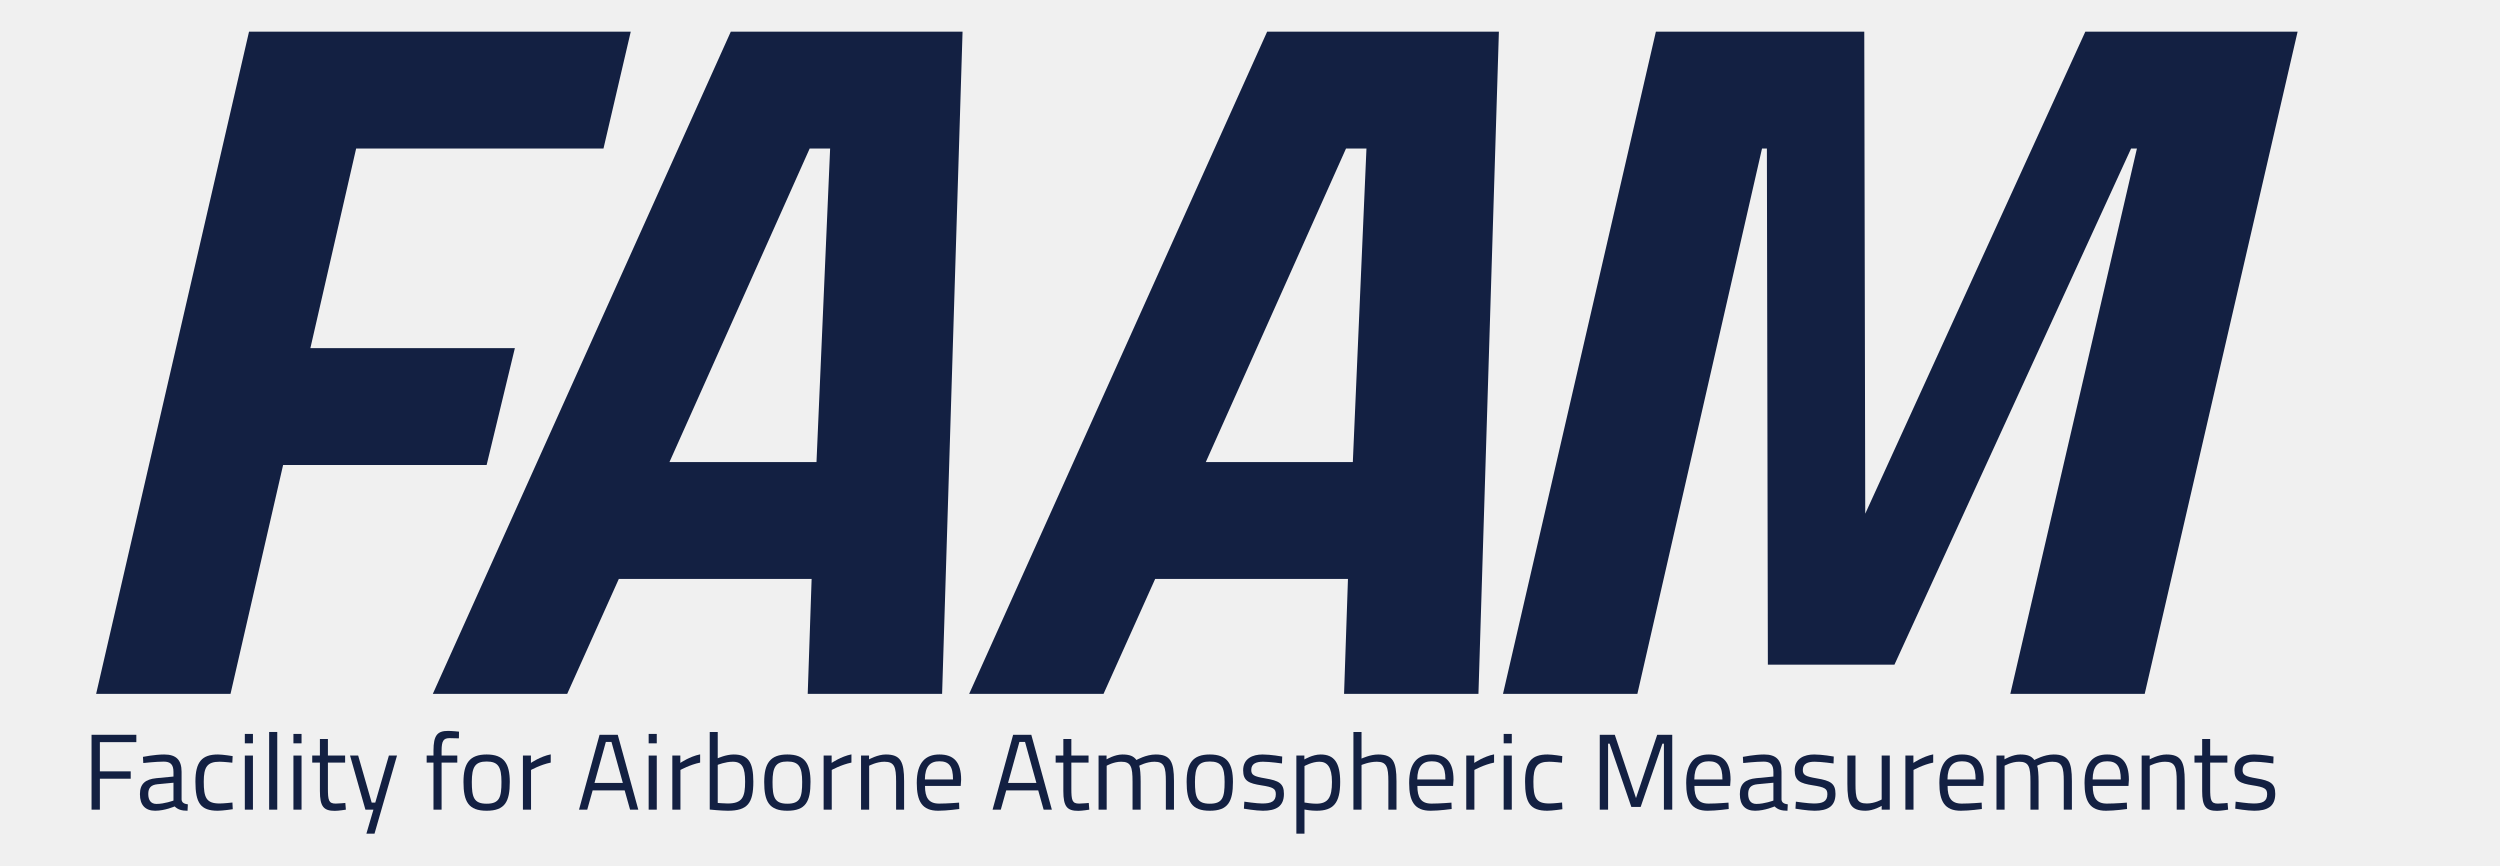
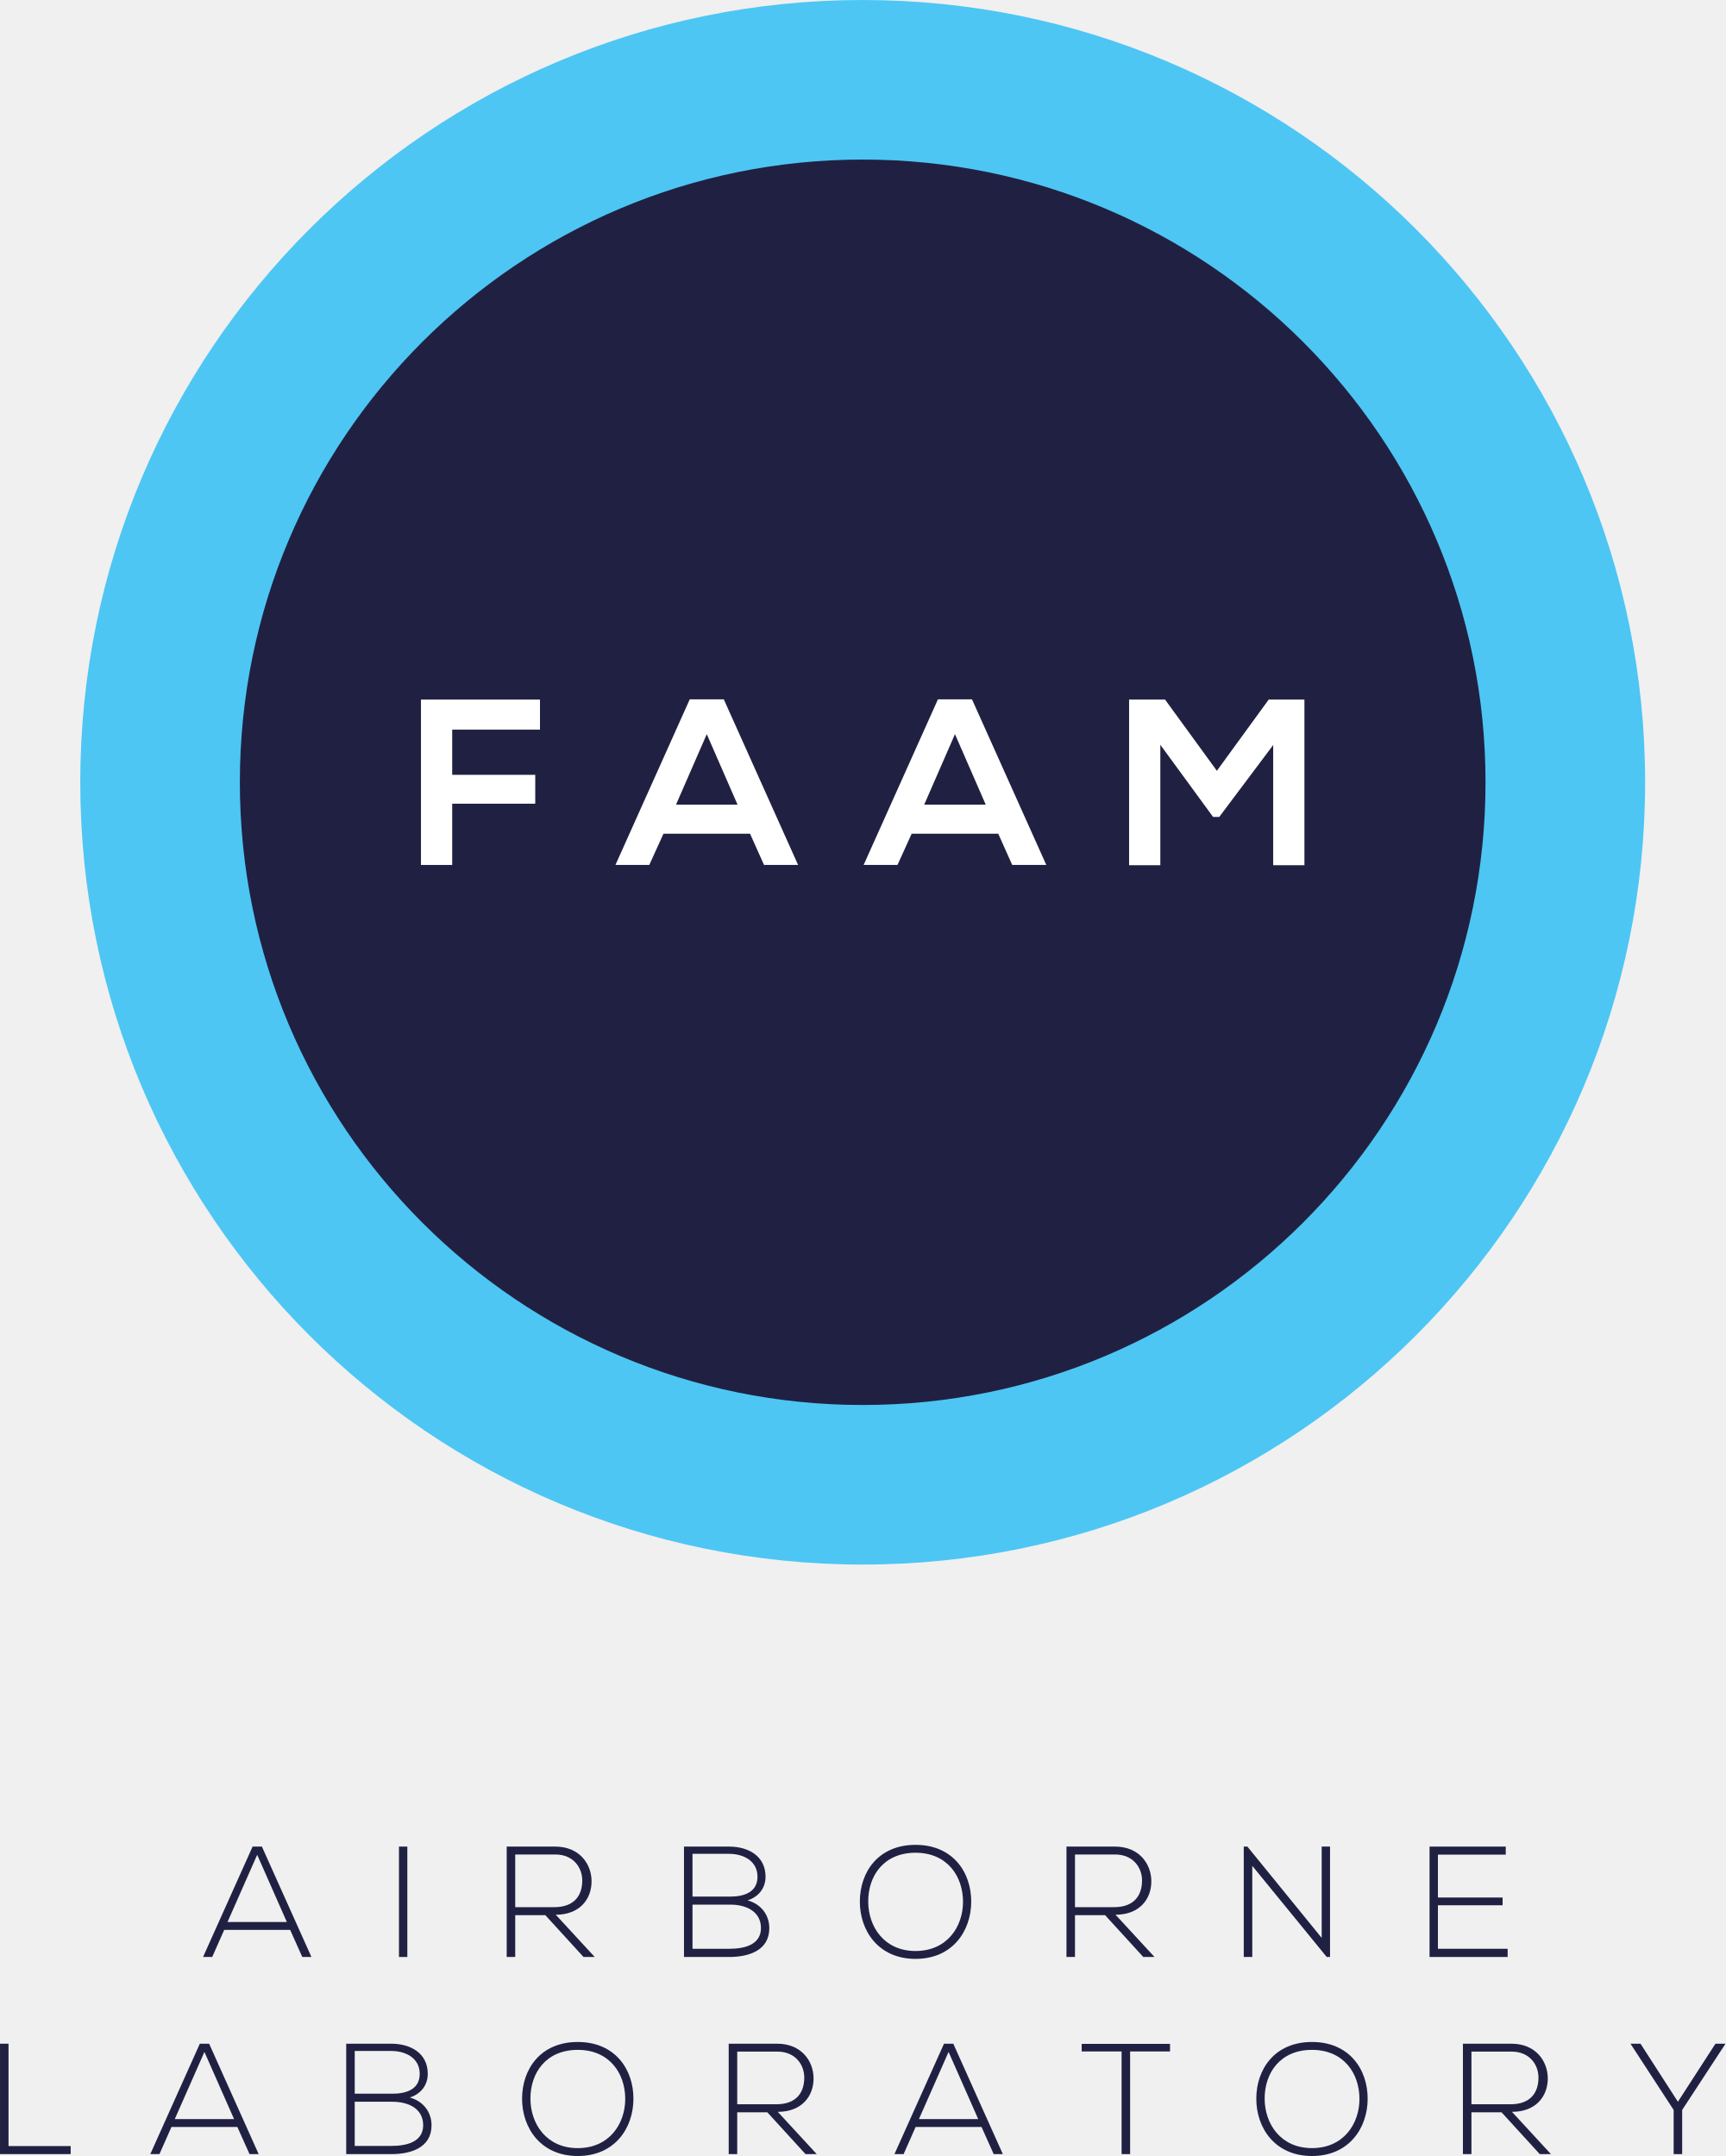
- <svg xmlns="http://www.w3.org/2000/svg" width="539.51" height="186.749" id="svg2" version="1.1">
-   <defs id="defs4">
-     </defs>
-   <g id="layer1" transform="translate(-109.3089,-292.4844)">
-     <g style="font-size:210.144px;font-style:normal;font-weight:normal;fill:#132042;fill-opacity:1;stroke:none;font-family:Titillium;-inkscape-font-specification:Titillium" id="text2816">
-       <path d="m 130.056,442.221 29,0 11.348,-49.384 43.92,0 6.094,-25.217 -44.13,0 9.877,-43.08 53.377,0 5.884,-25.217 -82.377,0 -32.993,142.898" style="font-style:italic;font-weight:bold;fill:#132042" id="path2822" />
-       <path d="m 202.713,442.221 29,0 11.138,-24.797 41.609,0 -0.841,24.797 29,0 4.413,-142.898 -50.014,0 -64.304,142.898 m 81.326,-117.681 4.413,0 -2.942,67.666 -31.732,0 30.261,-67.666" style="font-style:italic;font-weight:bold;fill:#132042" id="path2824" />
-       <path d="m 318.457,442.221 29,0 11.138,-24.797 41.609,0 -0.841,24.797 29,0 4.413,-142.898 -50.014,0 -64.304,142.898 m 81.326,-117.681 4.413,0 -2.942,67.666 -31.732,0 30.261,-67.666" style="font-style:italic;font-weight:bold;fill:#132042" id="path2826" />
-       <path d="m 433.662,442.221 29,0 26.898,-117.681 1.051,0 0.21,111.377 27.319,0 51.065,-111.377 1.261,0 -27.319,117.681 29,0 32.993,-142.898 -45.811,0 -47.493,104.021 -0.21,-104.021 -44.971,0 -32.993,142.898" style="font-style:italic;font-weight:bold;fill:#132042" id="path2828" />
+ <svg xmlns="http://www.w3.org/2000/svg" id="svg2" version="1.1" width="228.095" height="285.078" xml:space="preserve">
+   <defs id="defs6">
+     <clipPath clipPathUnits="userSpaceOnUse" id="clipPath20">
+       <path d="M 0,2280.62 0,0 l 1824.76,0 0,2280.62 -1824.76,0 z" id="path22" />
+     </clipPath>
+   </defs>
+   <g id="g12" transform="matrix(1.25,0,0,-1.25,-303.2324,534.3753)">
+     <g id="g2951">
+       <path d="m 272.921,224.193 -3.136,7.106 -3.136,-7.106 6.273,0 z m 1.635,-3.703 -1.285,2.869 -6.973,0 -1.268,-2.869 -0.968,0 5.238,11.677 0.984,0 5.238,-11.677 -0.968,0" style="fill:#202142;fill-opacity:1;fill-rule:nonzero;stroke:none" id="path24" />
+       <path d="m 284.781,220.49 0.884,0 0,11.677 -0.884,0 0,-11.677 z" style="fill:#202142;fill-opacity:1;fill-rule:nonzero;stroke:none" id="path26" />
+       <path d="m 297.075,225.761 4.138,0 c 2.035,0 2.936,1.152 2.953,2.786 0.016,1.368 -0.918,2.786 -2.853,2.786 l -4.238,0 0,-5.572 z m 8.408,-5.271 -1.184,0 -4.037,4.421 -3.187,0 0,-4.421 -0.901,0 0,11.677 c 1.718,0 3.42,0 5.139,0 2.535,0 3.82,-1.818 3.836,-3.636 0.017,-1.902 -1.234,-3.571 -3.786,-3.571 l 4.12,-4.47" style="fill:#202142;fill-opacity:1;fill-rule:nonzero;stroke:none" id="path28" />
+       <path d="m 315.825,221.357 3.888,0 c 1.468,0 3.353,0.35 3.353,2.203 -0.016,1.818 -1.668,2.469 -3.236,2.469 -1.401,0 -2.602,0 -4.004,0 l 0,-4.672 z m 0,5.522 4.004,0 c 1.401,0 2.869,0.434 2.869,2.102 0,1.702 -1.535,2.419 -2.986,2.419 l -3.888,0 0,-4.521 z m 7.724,2.102 c 0,-1.201 -0.734,-2.135 -1.902,-2.502 1.468,-0.4 2.302,-1.585 2.302,-2.937 0,-2.402 -2.236,-3.052 -4.237,-3.052 -1.702,0 -3.087,0 -4.788,0 l 0,11.677 c 1.685,0 3.086,0 4.788,0 1.968,0 3.837,-0.967 3.837,-3.186" style="fill:#202142;fill-opacity:1;fill-rule:nonzero;stroke:none" id="path30" />
+       <path d="m 334.408,226.329 c 0.016,-2.636 1.685,-5.206 5.004,-5.206 3.337,0 5.022,2.57 5.022,5.206 0,2.702 -1.668,5.188 -5.022,5.188 -3.353,0 -5.021,-2.436 -5.004,-5.188 z m 10.894,-0.017 c -0.017,-3.069 -1.969,-6.023 -5.89,-6.023 -3.92,0 -5.889,2.97 -5.889,6.056 0,3.136 1.952,6.006 5.889,6.006 3.938,0 5.906,-2.886 5.89,-6.039" style="fill:#202142;fill-opacity:1;fill-rule:nonzero;stroke:none" id="path32" />
+       <path d="m 356.276,225.761 4.138,0 c 2.035,0 2.937,1.152 2.953,2.786 0.017,1.368 -0.918,2.786 -2.852,2.786 l -4.239,0 0,-5.572 z m 8.409,-5.271 -1.185,0 -4.037,4.421 -3.187,0 0,-4.421 -0.9,0 0,11.677 c 1.719,0 3.42,0 5.139,0 2.535,0 3.819,-1.818 3.836,-3.636 0.017,-1.902 -1.235,-3.571 -3.787,-3.571 l 4.121,-4.47" style="fill:#202142;fill-opacity:1;fill-rule:nonzero;stroke:none" id="path34" />
+       <path d="m 374.509,232.167 7.858,-9.659 0,9.659 0.884,0 0,-11.677 -0.351,0 -7.874,9.642 0,-9.642 -0.901,0 0,11.677 0.384,0" style="fill:#202142;fill-opacity:1;fill-rule:nonzero;stroke:none" id="path36" />
+       <path d="m 394.66,226.779 6.84,0 0,-0.818 -6.84,0 0,-4.604 7.374,0 0,-0.867 -8.259,0 0,11.677 8.058,0 0,-0.85 -7.173,0 0,-4.538" style="fill:#202142;fill-opacity:1;fill-rule:nonzero;stroke:none" id="path38" />
+       <path d="m 243.487,211.316 0,-10.827 6.573,0 0,-0.851 -7.473,0 0,11.678 0.901,0" style="fill:#202142;fill-opacity:1;fill-rule:nonzero;stroke:none" id="path40" />
+       <path d="m 267.341,203.341 -3.136,7.107 -3.136,-7.107 6.273,0 z m 1.635,-3.703 -1.285,2.869 -6.973,0 -1.268,-2.869 -0.968,0 5.238,11.678 0.984,0 5.238,-11.678 -0.967,0" style="fill:#202142;fill-opacity:1;fill-rule:nonzero;stroke:none" id="path42" />
+       <path d="m 280.102,200.505 3.887,0 c 1.468,0 3.353,0.351 3.353,2.202 -0.017,1.819 -1.668,2.469 -3.236,2.469 -1.401,0 -2.602,0 -4.004,0 l 0,-4.671 z m 0,5.523 4.004,0 c 1.401,0 2.869,0.433 2.869,2.101 0,1.702 -1.535,2.419 -2.986,2.419 l -3.887,0 0,-4.52 z m 7.724,2.101 c 0,-1.201 -0.734,-2.135 -1.902,-2.503 1.468,-0.399 2.302,-1.585 2.302,-2.935 0,-2.402 -2.235,-3.053 -4.237,-3.053 -1.702,0 -3.086,0 -4.788,0 l 0,11.678 c 1.685,0 3.086,0 4.788,0 1.968,0 3.837,-0.968 3.837,-3.187" style="fill:#202142;fill-opacity:1;fill-rule:nonzero;stroke:none" id="path44" />
+       <path d="m 298.684,205.477 c 0.017,-2.636 1.686,-5.205 5.005,-5.205 3.336,0 5.021,2.569 5.021,5.205 0,2.702 -1.668,5.188 -5.021,5.188 -3.353,0 -5.021,-2.436 -5.005,-5.188 z m 10.894,-0.017 c -0.016,-3.069 -1.968,-6.022 -5.889,-6.022 -3.92,0 -5.889,2.97 -5.889,6.056 0,3.135 1.952,6.005 5.889,6.005 3.938,0 5.906,-2.886 5.889,-6.039" style="fill:#202142;fill-opacity:1;fill-rule:nonzero;stroke:none" id="path46" />
+       <path d="m 320.554,204.91 4.138,0 c 2.035,0 2.936,1.151 2.953,2.786 0.016,1.368 -0.918,2.786 -2.853,2.786 l -4.237,0 0,-5.572 z m 8.408,-5.272 -1.185,0 -4.037,4.421 -3.186,0 0,-4.421 -0.901,0 0,11.678 c 1.719,0 3.42,0 5.139,0 2.535,0 3.82,-1.819 3.837,-3.637 0.017,-1.902 -1.235,-3.57 -3.787,-3.57 l 4.121,-4.471" style="fill:#202142;fill-opacity:1;fill-rule:nonzero;stroke:none" id="path48" />
+       <path d="m 346.043,203.341 -3.136,7.107 -3.136,-7.107 6.272,0 z m 1.635,-3.703 -1.284,2.869 -6.974,0 -1.268,-2.869 -0.968,0 5.239,11.678 0.983,0 5.239,-11.678 -0.968,0" style="fill:#202142;fill-opacity:1;fill-rule:nonzero;stroke:none" id="path50" />
+       <path d="m 361.206,210.498 -4.221,0 0,0.8 9.342,0 0,-0.8 -4.221,0 0,-10.86 -0.9,0 0,10.86" style="fill:#202142;fill-opacity:1;fill-rule:nonzero;stroke:none" id="path52" />
+       <path d="m 376.335,205.477 c 0.018,-2.636 1.686,-5.205 5.005,-5.205 3.337,0 5.021,2.569 5.021,5.205 0,2.702 -1.668,5.188 -5.021,5.188 -3.353,0 -5.021,-2.436 -5.005,-5.188 z m 10.894,-0.017 c -0.017,-3.069 -1.968,-6.022 -5.889,-6.022 -3.92,0 -5.889,2.97 -5.889,6.056 0,3.135 1.952,6.005 5.889,6.005 3.937,0 5.906,-2.886 5.889,-6.039" style="fill:#202142;fill-opacity:1;fill-rule:nonzero;stroke:none" id="path54" />
+       <path d="m 398.204,204.91 4.138,0 c 2.035,0 2.936,1.151 2.952,2.786 0.017,1.368 -0.917,2.786 -2.852,2.786 l -4.238,0 0,-5.572 z m 8.408,-5.272 -1.184,0 -4.037,4.421 -3.187,0 0,-4.421 -0.9,0 0,11.678 c 1.719,0 3.42,0 5.138,0 2.536,0 3.82,-1.819 3.836,-3.637 0.018,-1.902 -1.234,-3.57 -3.787,-3.57 l 4.121,-4.471" style="fill:#202142;fill-opacity:1;fill-rule:nonzero;stroke:none" id="path56" />
+       <path d="m 419.591,204.309 -4.555,6.989 0,0.018 1.051,0 3.954,-6.14 3.97,6.14 1.051,0 0,-0.018 -4.571,-6.989 0,-4.671 -0.9,0 0,4.671" style="fill:#202142;fill-opacity:1;fill-rule:nonzero;stroke:none" id="path58" />
+       <path d="m 416.573,344.751 c 0,-45.702 -37.048,-82.75 -82.749,-82.75 -45.701,0 -82.749,37.048 -82.749,82.75 0,45.701 37.048,82.749 82.749,82.749 45.701,0 82.749,-37.048 82.749,-82.749" style="fill:#4dc6f4;fill-opacity:1;fill-rule:nonzero;stroke:none" id="path60" />
+       <path d="m 399.695,344.751 c 0,-36.38 -29.491,-65.872 -65.871,-65.872 -36.379,0 -65.871,29.492 -65.871,65.872 0,36.38 29.492,65.871 65.871,65.871 36.38,0 65.871,-29.491 65.871,-65.871" style="fill:#202142;fill-opacity:1;fill-rule:nonzero;stroke:none" id="path62" />
+       <path d="m 287.107,336.005 0,17.492 12.587,0 0,-3.179 -9.284,0 0,-4.779 8.783,0 0,-3.053 -8.783,0 0,-6.481 -3.303,0" style="fill:#ffffff;fill-opacity:1;fill-rule:nonzero;stroke:none" id="path64" />
+       <path d="m 317.334,349.843 -3.253,-7.457 6.506,0 -3.254,7.457 z m 4.579,-10.535 -9.159,0 -1.501,-3.303 -3.578,0 7.857,17.516 3.603,0 7.857,-17.516 -3.603,0 -1.477,3.303" style="fill:#ffffff;fill-opacity:1;fill-rule:nonzero;stroke:none" id="path66" />
+       <path d="m 343.583,349.843 -3.253,-7.457 6.506,0 -3.253,7.457 z m 4.579,-10.535 -9.159,0 -1.501,-3.303 -3.579,0 7.858,17.516 3.603,0 7.858,-17.516 -3.604,0 -1.476,3.303" style="fill:#ffffff;fill-opacity:1;fill-rule:nonzero;stroke:none" id="path68" />
+       <path d="m 377.237,348.692 -5.705,-7.607 -0.65,0 -5.58,7.632 0,-12.737 -3.304,0 0,17.517 3.804,0 5.48,-7.532 5.481,7.532 3.778,0 0,-17.517 -3.304,0 0,12.712" style="fill:#ffffff;fill-opacity:1;fill-rule:nonzero;stroke:none" id="path70" />
    </g>
-     <path id="path2831" style="font-size:23.349px;font-style:normal;font-weight:normal;fill:#132042;fill-opacity:1;stroke:none;font-family:Titillium;-inkscape-font-specification:Titillium" d="m 129.064,467.212 1.798,0 0,-6.678 6.655,0 0,-1.588 -6.655,0 0,-6.304 7.869,0 0,-1.588 -9.667,0 0,16.158" />
-     <path id="path2833" style="font-size:23.349px;font-style:normal;font-weight:normal;fill:#132042;fill-opacity:1;stroke:none;font-family:Titillium;-inkscape-font-specification:Titillium" d="m 148.495,459.063 c 0,-2.545 -1.121,-3.759 -3.759,-3.759 -2.008,0 -4.576,0.514 -4.576,0.514 l 0.07,1.331 c 0,0 2.779,-0.304 4.413,-0.304 1.401,0 2.101,0.584 2.101,2.218 l 0,1.004 -3.666,0.35 c -2.405,0.233 -3.572,1.214 -3.572,3.456 0,2.358 1.167,3.572 3.292,3.572 2.101,0 4.203,-0.934 4.203,-0.934 0.7,0.7 1.541,0.934 2.779,0.934 l 0.07,-1.378 c -0.747,-0.093 -1.308,-0.35 -1.354,-1.027 l 0,-5.977 m -1.751,2.335 0,3.853 c 0,0 -1.938,0.724 -3.666,0.724 -1.191,0 -1.775,-0.794 -1.775,-2.148 0,-1.284 0.56,-1.961 1.985,-2.101 l 3.456,-0.327" />
-     <path id="path2835" style="font-size:23.349px;font-style:normal;font-weight:normal;fill:#132042;fill-opacity:1;stroke:none;font-family:Titillium;-inkscape-font-specification:Titillium" d="m 156.339,455.304 c -3.479,0 -4.857,1.634 -4.857,5.861 0,4.576 1.097,6.281 4.81,6.281 1.074,0 3.246,-0.327 3.246,-0.327 l -0.07,-1.448 c 0,0 -1.868,0.21 -2.755,0.21 -2.895,0 -3.432,-1.261 -3.432,-4.717 0,-3.129 0.724,-4.296 3.409,-4.296 0.887,0 2.755,0.21 2.755,0.21 l 0.07,-1.424 c 0,0 -2.101,-0.35 -3.176,-0.35" />
-     <path id="path2837" style="font-size:23.349px;font-style:normal;font-weight:normal;fill:#132042;fill-opacity:1;stroke:none;font-family:Titillium;-inkscape-font-specification:Titillium" d="m 162.143,467.212 1.751,0 0,-11.675 -1.751,0 0,11.675 m 0,-14.313 1.751,0 0,-2.031 -1.751,0 0,2.031" />
-     <path id="path2839" style="font-size:23.349px;font-style:normal;font-weight:normal;fill:#132042;fill-opacity:1;stroke:none;font-family:Titillium;-inkscape-font-specification:Titillium" d="m 167.391,467.212 1.751,0 0,-16.765 -1.751,0 0,16.765" />
-     <path id="path2841" style="font-size:23.349px;font-style:normal;font-weight:normal;fill:#132042;fill-opacity:1;stroke:none;font-family:Titillium;-inkscape-font-specification:Titillium" d="m 172.632,467.212 1.751,0 0,-11.675 -1.751,0 0,11.675 m 0,-14.313 1.751,0 0,-2.031 -1.751,0 0,2.031" />
-     <path id="path2843" style="font-size:23.349px;font-style:normal;font-weight:normal;fill:#132042;fill-opacity:1;stroke:none;font-family:Titillium;-inkscape-font-specification:Titillium" d="m 183.787,457.055 0,-1.518 -3.713,0 0,-3.572 -1.728,0 0,3.572 -1.658,0 0,1.518 1.658,0 0,6.141 c 0,3.362 0.817,4.273 3.222,4.273 0.817,0 2.382,-0.257 2.382,-0.257 l -0.117,-1.448 c 0,0 -1.424,0.14 -2.078,0.14 -1.518,0 -1.681,-0.724 -1.681,-3.269 l 0,-5.58 3.713,0" />
-     <path id="path2845" style="font-size:23.349px;font-style:normal;font-weight:normal;fill:#132042;fill-opacity:1;stroke:none;font-family:Titillium;-inkscape-font-specification:Titillium" d="m 184.851,455.537 3.316,11.675 1.728,0 -1.518,5.184 1.751,0 4.857,-16.858 -1.751,0 -2.942,10.157 -0.771,0 -2.919,-10.157 -1.751,0" />
-     <path id="path2847" style="font-size:23.349px;font-style:normal;font-weight:normal;fill:#132042;fill-opacity:1;stroke:none;font-family:Titillium;-inkscape-font-specification:Titillium" d="m 204.607,457.055 3.386,0 0,-1.518 -3.386,0 0,-1.027 c 0,-2.171 0.42,-2.732 1.728,-2.732 0.7,0 2.008,0.047 2.008,0.047 l 0.023,-1.448 c 0,0 -1.564,-0.163 -2.358,-0.163 -2.288,0 -3.152,0.911 -3.152,4.273 l 0,1.051 -1.471,0 0,1.518 1.471,0 0,10.157 1.751,0 0,-10.157" />
-     <path id="path2849" style="font-size:23.349px;font-style:normal;font-weight:normal;fill:#132042;fill-opacity:1;stroke:none;font-family:Titillium;-inkscape-font-specification:Titillium" d="m 214.328,455.304 c -3.689,0 -4.997,1.915 -4.997,5.931 0,4.25 1.074,6.211 4.997,6.211 3.946,0 4.997,-1.961 4.997,-6.211 0,-4.016 -1.284,-5.931 -4.997,-5.931 m 0,10.624 c -2.755,0 -3.199,-1.378 -3.199,-4.693 0,-3.246 0.724,-4.413 3.199,-4.413 2.498,0 3.199,1.167 3.199,4.413 0,3.316 -0.42,4.693 -3.199,4.693" />
-     <path id="path2851" style="font-size:23.349px;font-style:normal;font-weight:normal;fill:#132042;fill-opacity:1;stroke:none;font-family:Titillium;-inkscape-font-specification:Titillium" d="m 222.158,467.212 1.751,0 0,-8.569 c 0,0 2.055,-1.144 4.25,-1.588 l 0,-1.775 c -2.242,0.444 -4.273,1.845 -4.273,1.845 l 0,-1.588 -1.728,0 0,11.675" />
-     <path id="path2853" style="font-size:23.349px;font-style:normal;font-weight:normal;fill:#132042;fill-opacity:1;stroke:none;font-family:Titillium;-inkscape-font-specification:Titillium" d="m 234.262,467.212 1.775,0 1.167,-4.156 6.911,0 1.167,4.156 1.775,0 -4.436,-16.158 -3.923,0 -4.436,16.158 m 5.791,-14.617 1.214,0 2.452,8.849 -6.118,0 2.452,-8.849" />
-     <path id="path2855" style="font-size:23.349px;font-style:normal;font-weight:normal;fill:#132042;fill-opacity:1;stroke:none;font-family:Titillium;-inkscape-font-specification:Titillium" d="m 249.292,467.212 1.751,0 0,-11.675 -1.751,0 0,11.675 m 0,-14.313 1.751,0 0,-2.031 -1.751,0 0,2.031" />
-     <path id="path2857" style="font-size:23.349px;font-style:normal;font-weight:normal;fill:#132042;fill-opacity:1;stroke:none;font-family:Titillium;-inkscape-font-specification:Titillium" d="m 254.4,467.212 1.751,0 0,-8.569 c 0,0 2.055,-1.144 4.25,-1.588 l 0,-1.775 c -2.242,0.444 -4.273,1.845 -4.273,1.845 l 0,-1.588 -1.728,0 0,11.675" />
-     <path id="path2859" style="font-size:23.349px;font-style:normal;font-weight:normal;fill:#132042;fill-opacity:1;stroke:none;font-family:Titillium;-inkscape-font-specification:Titillium" d="m 267.632,455.304 c -1.658,0 -3.432,0.817 -3.432,0.817 l 0,-5.674 -1.728,0 0,16.742 c 0,0 2.498,0.257 3.899,0.257 4.25,0 5.51,-1.611 5.51,-6.258 0,-4.203 -1.074,-5.884 -4.25,-5.884 m -1.284,10.577 c -0.63,0 -2.148,-0.117 -2.148,-0.117 l 0,-8.219 c 0,0 1.634,-0.677 3.246,-0.677 2.055,0 2.662,1.308 2.662,4.32 0,3.269 -0.56,4.693 -3.759,4.693" />
-     <path id="path2861" style="font-size:23.349px;font-style:normal;font-weight:normal;fill:#132042;fill-opacity:1;stroke:none;font-family:Titillium;-inkscape-font-specification:Titillium" d="m 279.223,455.304 c -3.689,0 -4.997,1.915 -4.997,5.931 0,4.25 1.074,6.211 4.997,6.211 3.946,0 4.997,-1.961 4.997,-6.211 0,-4.016 -1.284,-5.931 -4.997,-5.931 m 0,10.624 c -2.755,0 -3.199,-1.378 -3.199,-4.693 0,-3.246 0.724,-4.413 3.199,-4.413 2.498,0 3.199,1.167 3.199,4.413 0,3.316 -0.42,4.693 -3.199,4.693" />
-     <path id="path2863" style="font-size:23.349px;font-style:normal;font-weight:normal;fill:#132042;fill-opacity:1;stroke:none;font-family:Titillium;-inkscape-font-specification:Titillium" d="m 287.053,467.212 1.751,0 0,-8.569 c 0,0 2.055,-1.144 4.25,-1.588 l 0,-1.775 c -2.242,0.444 -4.273,1.845 -4.273,1.845 l 0,-1.588 -1.728,0 0,11.675" />
-     <path id="path2865" style="font-size:23.349px;font-style:normal;font-weight:normal;fill:#132042;fill-opacity:1;stroke:none;font-family:Titillium;-inkscape-font-specification:Titillium" d="m 296.876,467.212 0,-9.48 c 0,0 1.611,-0.864 3.292,-0.864 2.171,0 2.522,1.144 2.522,4.226 l 0,6.118 1.728,0 0,-6.164 c 0,-4.156 -0.724,-5.744 -3.946,-5.744 -1.728,0 -3.619,1.051 -3.619,1.051 l 0,-0.817 -1.728,0 0,11.675 1.751,0" />
-     <path id="path2867" style="font-size:23.349px;font-style:normal;font-weight:normal;fill:#132042;fill-opacity:1;stroke:none;font-family:Titillium;-inkscape-font-specification:Titillium" d="m 311.986,465.905 c -2.288,0 -3.059,-1.308 -3.059,-3.806 l 7.705,0 0.093,-1.331 c 0,-3.829 -1.588,-5.464 -4.693,-5.464 -2.965,0 -4.88,1.705 -4.88,6.141 0,3.969 1.144,6.001 4.623,6.001 1.891,0 4.553,-0.374 4.553,-0.374 l -0.047,-1.378 c 0,0 -2.545,0.21 -4.296,0.21 m -3.082,-5.207 c 0.023,-2.825 1.144,-3.923 3.129,-3.923 2.055,0 2.942,1.027 2.942,3.923 l -6.071,0" />
-     <path id="path2869" style="font-size:23.349px;font-style:normal;font-weight:normal;fill:#132042;fill-opacity:1;stroke:none;font-family:Titillium;-inkscape-font-specification:Titillium" d="m 323.51,467.212 1.775,0 1.167,-4.156 6.911,0 1.167,4.156 1.775,0 -4.436,-16.158 -3.923,0 -4.436,16.158 m 5.791,-14.617 1.214,0 2.452,8.849 -6.118,0 2.452,-8.849" />
-     <path id="path2871" style="font-size:23.349px;font-style:normal;font-weight:normal;fill:#132042;fill-opacity:1;stroke:none;font-family:Titillium;-inkscape-font-specification:Titillium" d="m 344.223,457.055 0,-1.518 -3.713,0 0,-3.572 -1.728,0 0,3.572 -1.658,0 0,1.518 1.658,0 0,6.141 c 0,3.362 0.817,4.273 3.222,4.273 0.817,0 2.382,-0.257 2.382,-0.257 l -0.117,-1.448 c 0,0 -1.424,0.14 -2.078,0.14 -1.518,0 -1.681,-0.724 -1.681,-3.269 l 0,-5.58 3.713,0" />
-     <path id="path2873" style="font-size:23.349px;font-style:normal;font-weight:normal;fill:#132042;fill-opacity:1;stroke:none;font-family:Titillium;-inkscape-font-specification:Titillium" d="m 348.135,467.212 0,-9.48 c 0,0 1.471,-0.864 3.129,-0.864 2.125,0 2.452,1.097 2.452,4.32 l 0,6.024 1.751,0 0,-6.071 c 0,-1.401 -0.093,-2.872 -0.304,-3.409 0,0 1.564,-0.864 3.292,-0.864 2.101,0 2.452,1.144 2.452,4.226 l 0,6.118 1.751,0 0,-6.164 c 0,-4.226 -0.771,-5.744 -3.946,-5.744 -2.078,0 -4.156,1.191 -4.156,1.191 -0.607,-0.841 -1.471,-1.191 -3.035,-1.191 -1.658,0 -3.409,1.051 -3.409,1.051 l 0,-0.817 -1.728,0 0,11.675 1.751,0" />
-     <path id="path2875" style="font-size:23.349px;font-style:normal;font-weight:normal;fill:#132042;fill-opacity:1;stroke:none;font-family:Titillium;-inkscape-font-specification:Titillium" d="m 370.386,455.304 c -3.689,0 -4.997,1.915 -4.997,5.931 0,4.25 1.074,6.211 4.997,6.211 3.946,0 4.997,-1.961 4.997,-6.211 0,-4.016 -1.284,-5.931 -4.997,-5.931 m 0,10.624 c -2.755,0 -3.199,-1.378 -3.199,-4.693 0,-3.246 0.724,-4.413 3.199,-4.413 2.498,0 3.199,1.167 3.199,4.413 0,3.316 -0.42,4.693 -3.199,4.693" />
-     <path id="path2877" style="font-size:23.349px;font-style:normal;font-weight:normal;fill:#132042;fill-opacity:1;stroke:none;font-family:Titillium;-inkscape-font-specification:Titillium" d="m 386.014,455.748 c 0,0 -2.475,-0.444 -4.226,-0.444 -2.125,0 -4.203,0.841 -4.203,3.409 0,2.335 1.261,2.825 3.899,3.246 2.545,0.397 3.152,0.7 3.152,1.915 0,1.588 -1.027,2.008 -2.942,2.008 -1.191,0 -3.853,-0.397 -3.853,-0.397 l -0.093,1.518 c 0,0 2.615,0.444 4.109,0.444 2.802,0 4.53,-0.911 4.53,-3.643 0,-2.265 -1.097,-2.849 -4.016,-3.339 -2.475,-0.42 -3.035,-0.724 -3.035,-1.821 0,-1.378 1.097,-1.775 2.545,-1.775 1.494,0 4.086,0.374 4.086,0.374 l 0.047,-1.494" />
-     <path id="path2879" style="font-size:23.349px;font-style:normal;font-weight:normal;fill:#132042;fill-opacity:1;stroke:none;font-family:Titillium;-inkscape-font-specification:Titillium" d="m 389.07,472.396 1.751,0 0,-5.207 c 0.327,0.07 1.518,0.257 2.615,0.257 3.596,0 5.09,-1.634 5.09,-6.211 0,-4.133 -1.284,-5.931 -4.226,-5.931 -1.728,0 -3.502,1.074 -3.502,1.074 l 0,-0.841 -1.728,0 0,16.858 m 4.973,-15.527 c 1.705,0 2.709,1.167 2.709,4.366 0,3.362 -0.841,4.693 -3.409,4.693 -1.004,0 -2.218,-0.21 -2.522,-0.257 l 0,-7.869 c 0,0 1.634,-0.934 3.222,-0.934" />
-     <path id="path2881" style="font-size:23.349px;font-style:normal;font-weight:normal;fill:#132042;fill-opacity:1;stroke:none;font-family:Titillium;-inkscape-font-specification:Titillium" d="m 403.134,467.212 0,-9.643 c 0,0 1.634,-0.7 3.292,-0.7 2.148,0 2.498,1.144 2.498,4.226 l 0,6.118 1.751,0 0,-6.164 c 0,-4.156 -0.747,-5.744 -3.946,-5.744 -1.728,0 -3.596,0.887 -3.596,0.887 l 0,-5.744 -1.751,0 0,16.765 1.751,0" />
-     <path id="path2883" style="font-size:23.349px;font-style:normal;font-weight:normal;fill:#132042;fill-opacity:1;stroke:none;font-family:Titillium;-inkscape-font-specification:Titillium" d="m 418.243,465.905 c -2.288,0 -3.059,-1.308 -3.059,-3.806 l 7.705,0 0.093,-1.331 c 0,-3.829 -1.588,-5.464 -4.693,-5.464 -2.965,0 -4.88,1.705 -4.88,6.141 0,3.969 1.144,6.001 4.623,6.001 1.891,0 4.553,-0.374 4.553,-0.374 l -0.047,-1.378 c 0,0 -2.545,0.21 -4.296,0.21 m -3.082,-5.207 c 0.023,-2.825 1.144,-3.923 3.129,-3.923 2.055,0 2.942,1.027 2.942,3.923 l -6.071,0" />
-     <path id="path2885" style="font-size:23.349px;font-style:normal;font-weight:normal;fill:#132042;fill-opacity:1;stroke:none;font-family:Titillium;-inkscape-font-specification:Titillium" d="m 425.735,467.212 1.751,0 0,-8.569 c 0,0 2.055,-1.144 4.25,-1.588 l 0,-1.775 c -2.242,0.444 -4.273,1.845 -4.273,1.845 l 0,-1.588 -1.728,0 0,11.675" />
-     <path id="path2887" style="font-size:23.349px;font-style:normal;font-weight:normal;fill:#132042;fill-opacity:1;stroke:none;font-family:Titillium;-inkscape-font-specification:Titillium" d="m 433.807,467.212 1.751,0 0,-11.675 -1.751,0 0,11.675 m 0,-14.313 1.751,0 0,-2.031 -1.751,0 0,2.031" />
-     <path id="path2889" style="font-size:23.349px;font-style:normal;font-weight:normal;fill:#132042;fill-opacity:1;stroke:none;font-family:Titillium;-inkscape-font-specification:Titillium" d="m 443.281,455.304 c -3.479,0 -4.857,1.634 -4.857,5.861 0,4.576 1.097,6.281 4.81,6.281 1.074,0 3.246,-0.327 3.246,-0.327 l -0.07,-1.448 c 0,0 -1.868,0.21 -2.755,0.21 -2.895,0 -3.432,-1.261 -3.432,-4.717 0,-3.129 0.724,-4.296 3.409,-4.296 0.887,0 2.755,0.21 2.755,0.21 l 0.07,-1.424 c 0,0 -2.101,-0.35 -3.176,-0.35" />
-     <path id="path2891" style="font-size:23.349px;font-style:normal;font-weight:normal;fill:#132042;fill-opacity:1;stroke:none;font-family:Titillium;-inkscape-font-specification:Titillium" d="m 454.542,467.212 1.798,0 0,-14.243 0.327,0 4.693,13.659 2.008,0 4.693,-13.659 0.327,0 0,14.243 1.798,0 0,-16.158 -3.246,0 -4.576,13.659 -4.576,-13.659 -3.246,0 0,16.158" />
-     <path id="path2893" style="font-size:23.349px;font-style:normal;font-weight:normal;fill:#132042;fill-opacity:1;stroke:none;font-family:Titillium;-inkscape-font-specification:Titillium" d="m 478.031,465.905 c -2.288,0 -3.059,-1.308 -3.059,-3.806 l 7.705,0 0.093,-1.331 c 0,-3.829 -1.588,-5.464 -4.693,-5.464 -2.965,0 -4.88,1.705 -4.88,6.141 0,3.969 1.144,6.001 4.623,6.001 1.891,0 4.553,-0.374 4.553,-0.374 l -0.047,-1.378 c 0,0 -2.545,0.21 -4.296,0.21 m -3.082,-5.207 c 0.023,-2.825 1.144,-3.923 3.129,-3.923 2.055,0 2.942,1.027 2.942,3.923 l -6.071,0" />
-     <path id="path2895" style="font-size:23.349px;font-style:normal;font-weight:normal;fill:#132042;fill-opacity:1;stroke:none;font-family:Titillium;-inkscape-font-specification:Titillium" d="m 493.765,459.063 c 0,-2.545 -1.121,-3.759 -3.759,-3.759 -2.008,0 -4.576,0.514 -4.576,0.514 l 0.07,1.331 c 0,0 2.779,-0.304 4.413,-0.304 1.401,0 2.101,0.584 2.101,2.218 l 0,1.004 -3.666,0.35 c -2.405,0.233 -3.572,1.214 -3.572,3.456 0,2.358 1.167,3.572 3.292,3.572 2.101,0 4.203,-0.934 4.203,-0.934 0.7,0.7 1.541,0.934 2.779,0.934 l 0.07,-1.378 c -0.747,-0.093 -1.308,-0.35 -1.354,-1.027 l 0,-5.977 m -1.751,2.335 0,3.853 c 0,0 -1.938,0.724 -3.666,0.724 -1.191,0 -1.775,-0.794 -1.775,-2.148 0,-1.284 0.56,-1.961 1.985,-2.101 l 3.456,-0.327" />
-     <path id="path2897" style="font-size:23.349px;font-style:normal;font-weight:normal;fill:#132042;fill-opacity:1;stroke:none;font-family:Titillium;-inkscape-font-specification:Titillium" d="m 505.042,455.748 c 0,0 -2.475,-0.444 -4.226,-0.444 -2.125,0 -4.203,0.841 -4.203,3.409 0,2.335 1.261,2.825 3.899,3.246 2.545,0.397 3.152,0.7 3.152,1.915 0,1.588 -1.027,2.008 -2.942,2.008 -1.191,0 -3.853,-0.397 -3.853,-0.397 l -0.093,1.518 c 0,0 2.615,0.444 4.109,0.444 2.802,0 4.53,-0.911 4.53,-3.643 0,-2.265 -1.097,-2.849 -4.016,-3.339 -2.475,-0.42 -3.035,-0.724 -3.035,-1.821 0,-1.378 1.097,-1.775 2.545,-1.775 1.494,0 4.086,0.374 4.086,0.374 l 0.047,-1.494" />
-     <path id="path2899" style="font-size:23.349px;font-style:normal;font-weight:normal;fill:#132042;fill-opacity:1;stroke:none;font-family:Titillium;-inkscape-font-specification:Titillium" d="m 515.382,455.537 0,9.48 c 0,0 -1.471,0.864 -3.199,0.864 -2.171,0 -2.452,-1.051 -2.452,-4.273 l 0,-6.071 -1.751,0 0,6.094 c 0,4.296 0.677,5.814 3.946,5.814 1.705,0 3.456,-1.051 3.456,-1.051 l 0,0.817 1.751,0 0,-11.675 -1.751,0" />
-     <path id="path2901" style="font-size:23.349px;font-style:normal;font-weight:normal;fill:#132042;fill-opacity:1;stroke:none;font-family:Titillium;-inkscape-font-specification:Titillium" d="m 520.501,467.212 1.751,0 0,-8.569 c 0,0 2.055,-1.144 4.25,-1.588 l 0,-1.775 c -2.242,0.444 -4.273,1.845 -4.273,1.845 l 0,-1.588 -1.728,0 0,11.675" />
-     <path id="path2903" style="font-size:23.349px;font-style:normal;font-weight:normal;fill:#132042;fill-opacity:1;stroke:none;font-family:Titillium;-inkscape-font-specification:Titillium" d="m 532.665,465.905 c -2.288,0 -3.059,-1.308 -3.059,-3.806 l 7.705,0 0.093,-1.331 c 0,-3.829 -1.588,-5.464 -4.693,-5.464 -2.965,0 -4.88,1.705 -4.88,6.141 0,3.969 1.144,6.001 4.623,6.001 1.891,0 4.553,-0.374 4.553,-0.374 l -0.047,-1.378 c 0,0 -2.545,0.21 -4.296,0.21 m -3.082,-5.207 c 0.023,-2.825 1.144,-3.923 3.129,-3.923 2.055,0 2.942,1.027 2.942,3.923 l -6.071,0" />
-     <path id="path2905" style="font-size:23.349px;font-style:normal;font-weight:normal;fill:#132042;fill-opacity:1;stroke:none;font-family:Titillium;-inkscape-font-specification:Titillium" d="m 541.908,467.212 0,-9.48 c 0,0 1.471,-0.864 3.129,-0.864 2.125,0 2.452,1.097 2.452,4.32 l 0,6.024 1.751,0 0,-6.071 c 0,-1.401 -0.093,-2.872 -0.304,-3.409 0,0 1.564,-0.864 3.292,-0.864 2.101,0 2.452,1.144 2.452,4.226 l 0,6.118 1.751,0 0,-6.164 c 0,-4.226 -0.771,-5.744 -3.946,-5.744 -2.078,0 -4.156,1.191 -4.156,1.191 -0.607,-0.841 -1.471,-1.191 -3.035,-1.191 -1.658,0 -3.409,1.051 -3.409,1.051 l 0,-0.817 -1.728,0 0,11.675 1.751,0" />
-     <path id="path2907" style="font-size:23.349px;font-style:normal;font-weight:normal;fill:#132042;fill-opacity:1;stroke:none;font-family:Titillium;-inkscape-font-specification:Titillium" d="m 563.995,465.905 c -2.288,0 -3.059,-1.308 -3.059,-3.806 l 7.705,0 0.093,-1.331 c 0,-3.829 -1.588,-5.464 -4.693,-5.464 -2.965,0 -4.88,1.705 -4.88,6.141 0,3.969 1.144,6.001 4.623,6.001 1.891,0 4.553,-0.374 4.553,-0.374 l -0.047,-1.378 c 0,0 -2.545,0.21 -4.296,0.21 m -3.082,-5.207 c 0.023,-2.825 1.144,-3.923 3.129,-3.923 2.055,0 2.942,1.027 2.942,3.923 l -6.071,0" />
-     <path id="path2909" style="font-size:23.349px;font-style:normal;font-weight:normal;fill:#132042;fill-opacity:1;stroke:none;font-family:Titillium;-inkscape-font-specification:Titillium" d="m 573.238,467.212 0,-9.48 c 0,0 1.611,-0.864 3.292,-0.864 2.171,0 2.522,1.144 2.522,4.226 l 0,6.118 1.728,0 0,-6.164 c 0,-4.156 -0.724,-5.744 -3.946,-5.744 -1.728,0 -3.619,1.051 -3.619,1.051 l 0,-0.817 -1.728,0 0,11.675 1.751,0" />
-     <path id="path2911" style="font-size:23.349px;font-style:normal;font-weight:normal;fill:#132042;fill-opacity:1;stroke:none;font-family:Titillium;-inkscape-font-specification:Titillium" d="m 589.984,457.055 0,-1.518 -3.713,0 0,-3.572 -1.728,0 0,3.572 -1.658,0 0,1.518 1.658,0 0,6.141 c 0,3.362 0.817,4.273 3.222,4.273 0.817,0 2.382,-0.257 2.382,-0.257 l -0.117,-1.448 c 0,0 -1.424,0.14 -2.078,0.14 -1.518,0 -1.681,-0.724 -1.681,-3.269 l 0,-5.58 3.713,0" />
-     <path id="path2913" style="font-size:23.349px;font-style:normal;font-weight:normal;fill:#132042;fill-opacity:1;stroke:none;font-family:Titillium;-inkscape-font-specification:Titillium" d="m 599.944,455.748 c 0,0 -2.475,-0.444 -4.226,-0.444 -2.125,0 -4.203,0.841 -4.203,3.409 0,2.335 1.261,2.825 3.899,3.246 2.545,0.397 3.152,0.7 3.152,1.915 0,1.588 -1.027,2.008 -2.942,2.008 -1.191,0 -3.853,-0.397 -3.853,-0.397 l -0.093,1.518 c 0,0 2.615,0.444 4.109,0.444 2.802,0 4.53,-0.911 4.53,-3.643 0,-2.265 -1.097,-2.849 -4.016,-3.339 -2.475,-0.42 -3.035,-0.724 -3.035,-1.821 0,-1.378 1.097,-1.775 2.545,-1.775 1.494,0 4.086,0.374 4.086,0.374 l 0.047,-1.494" />
  </g>
</svg>
